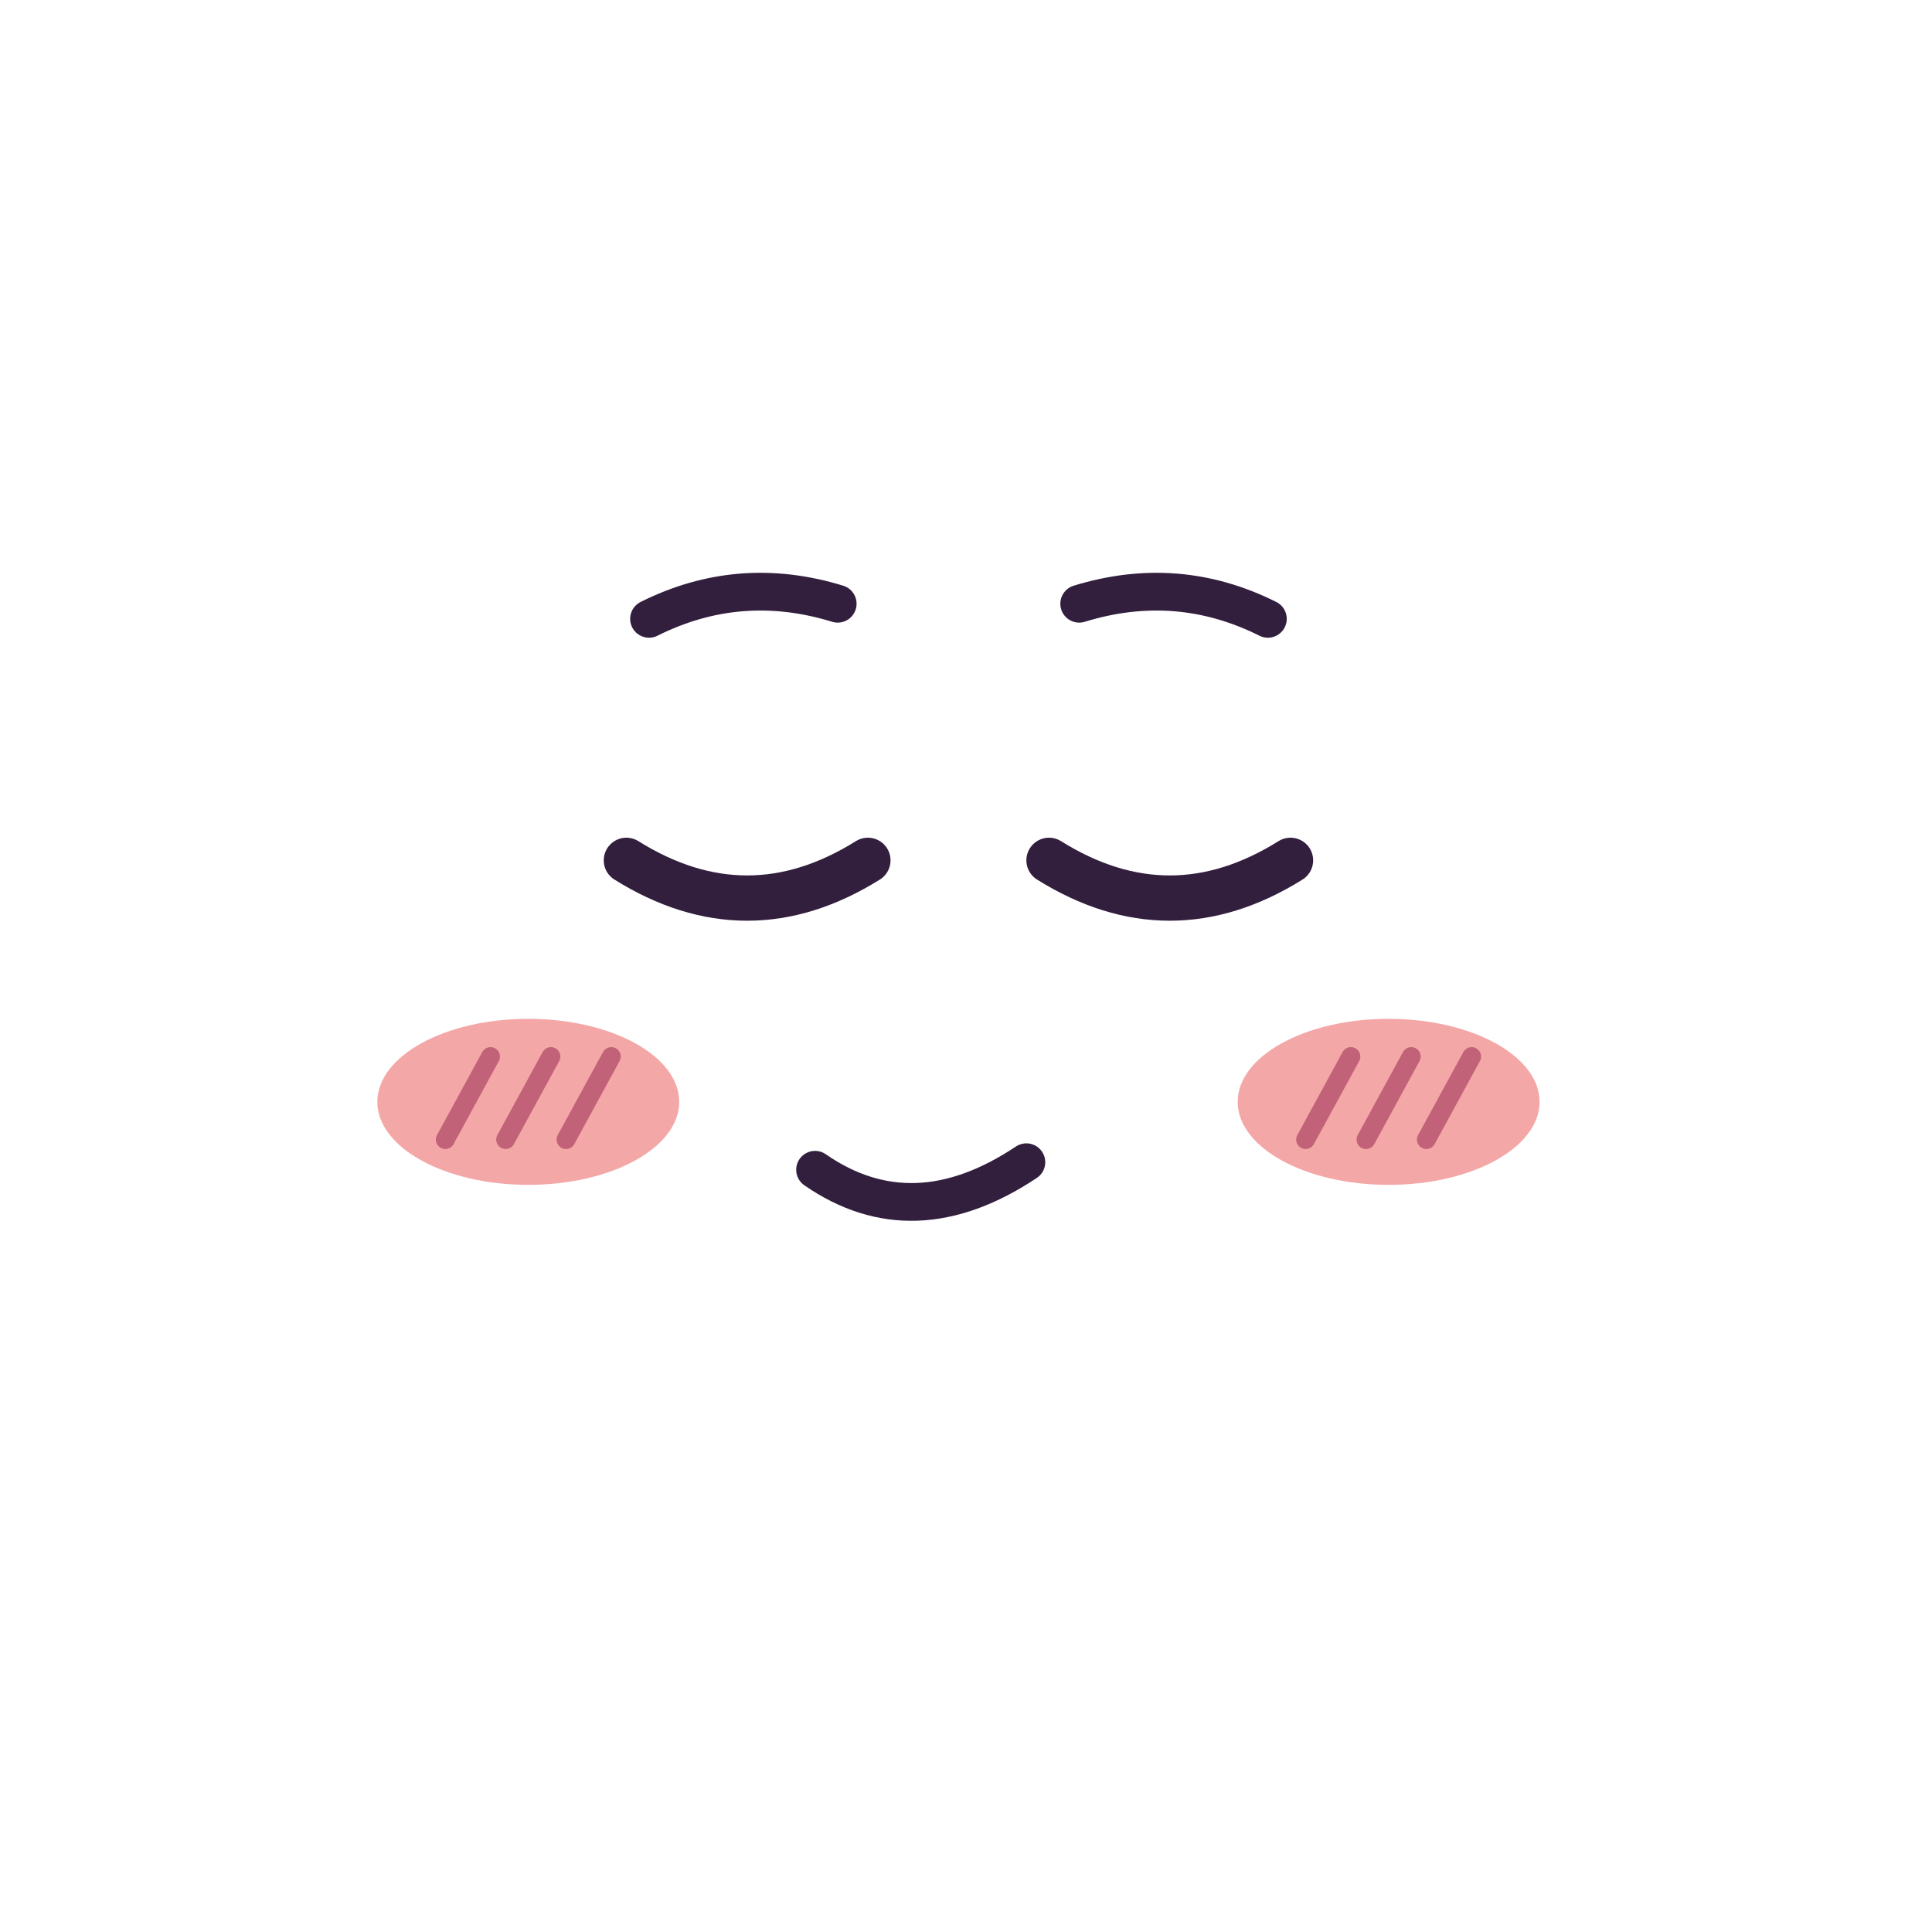
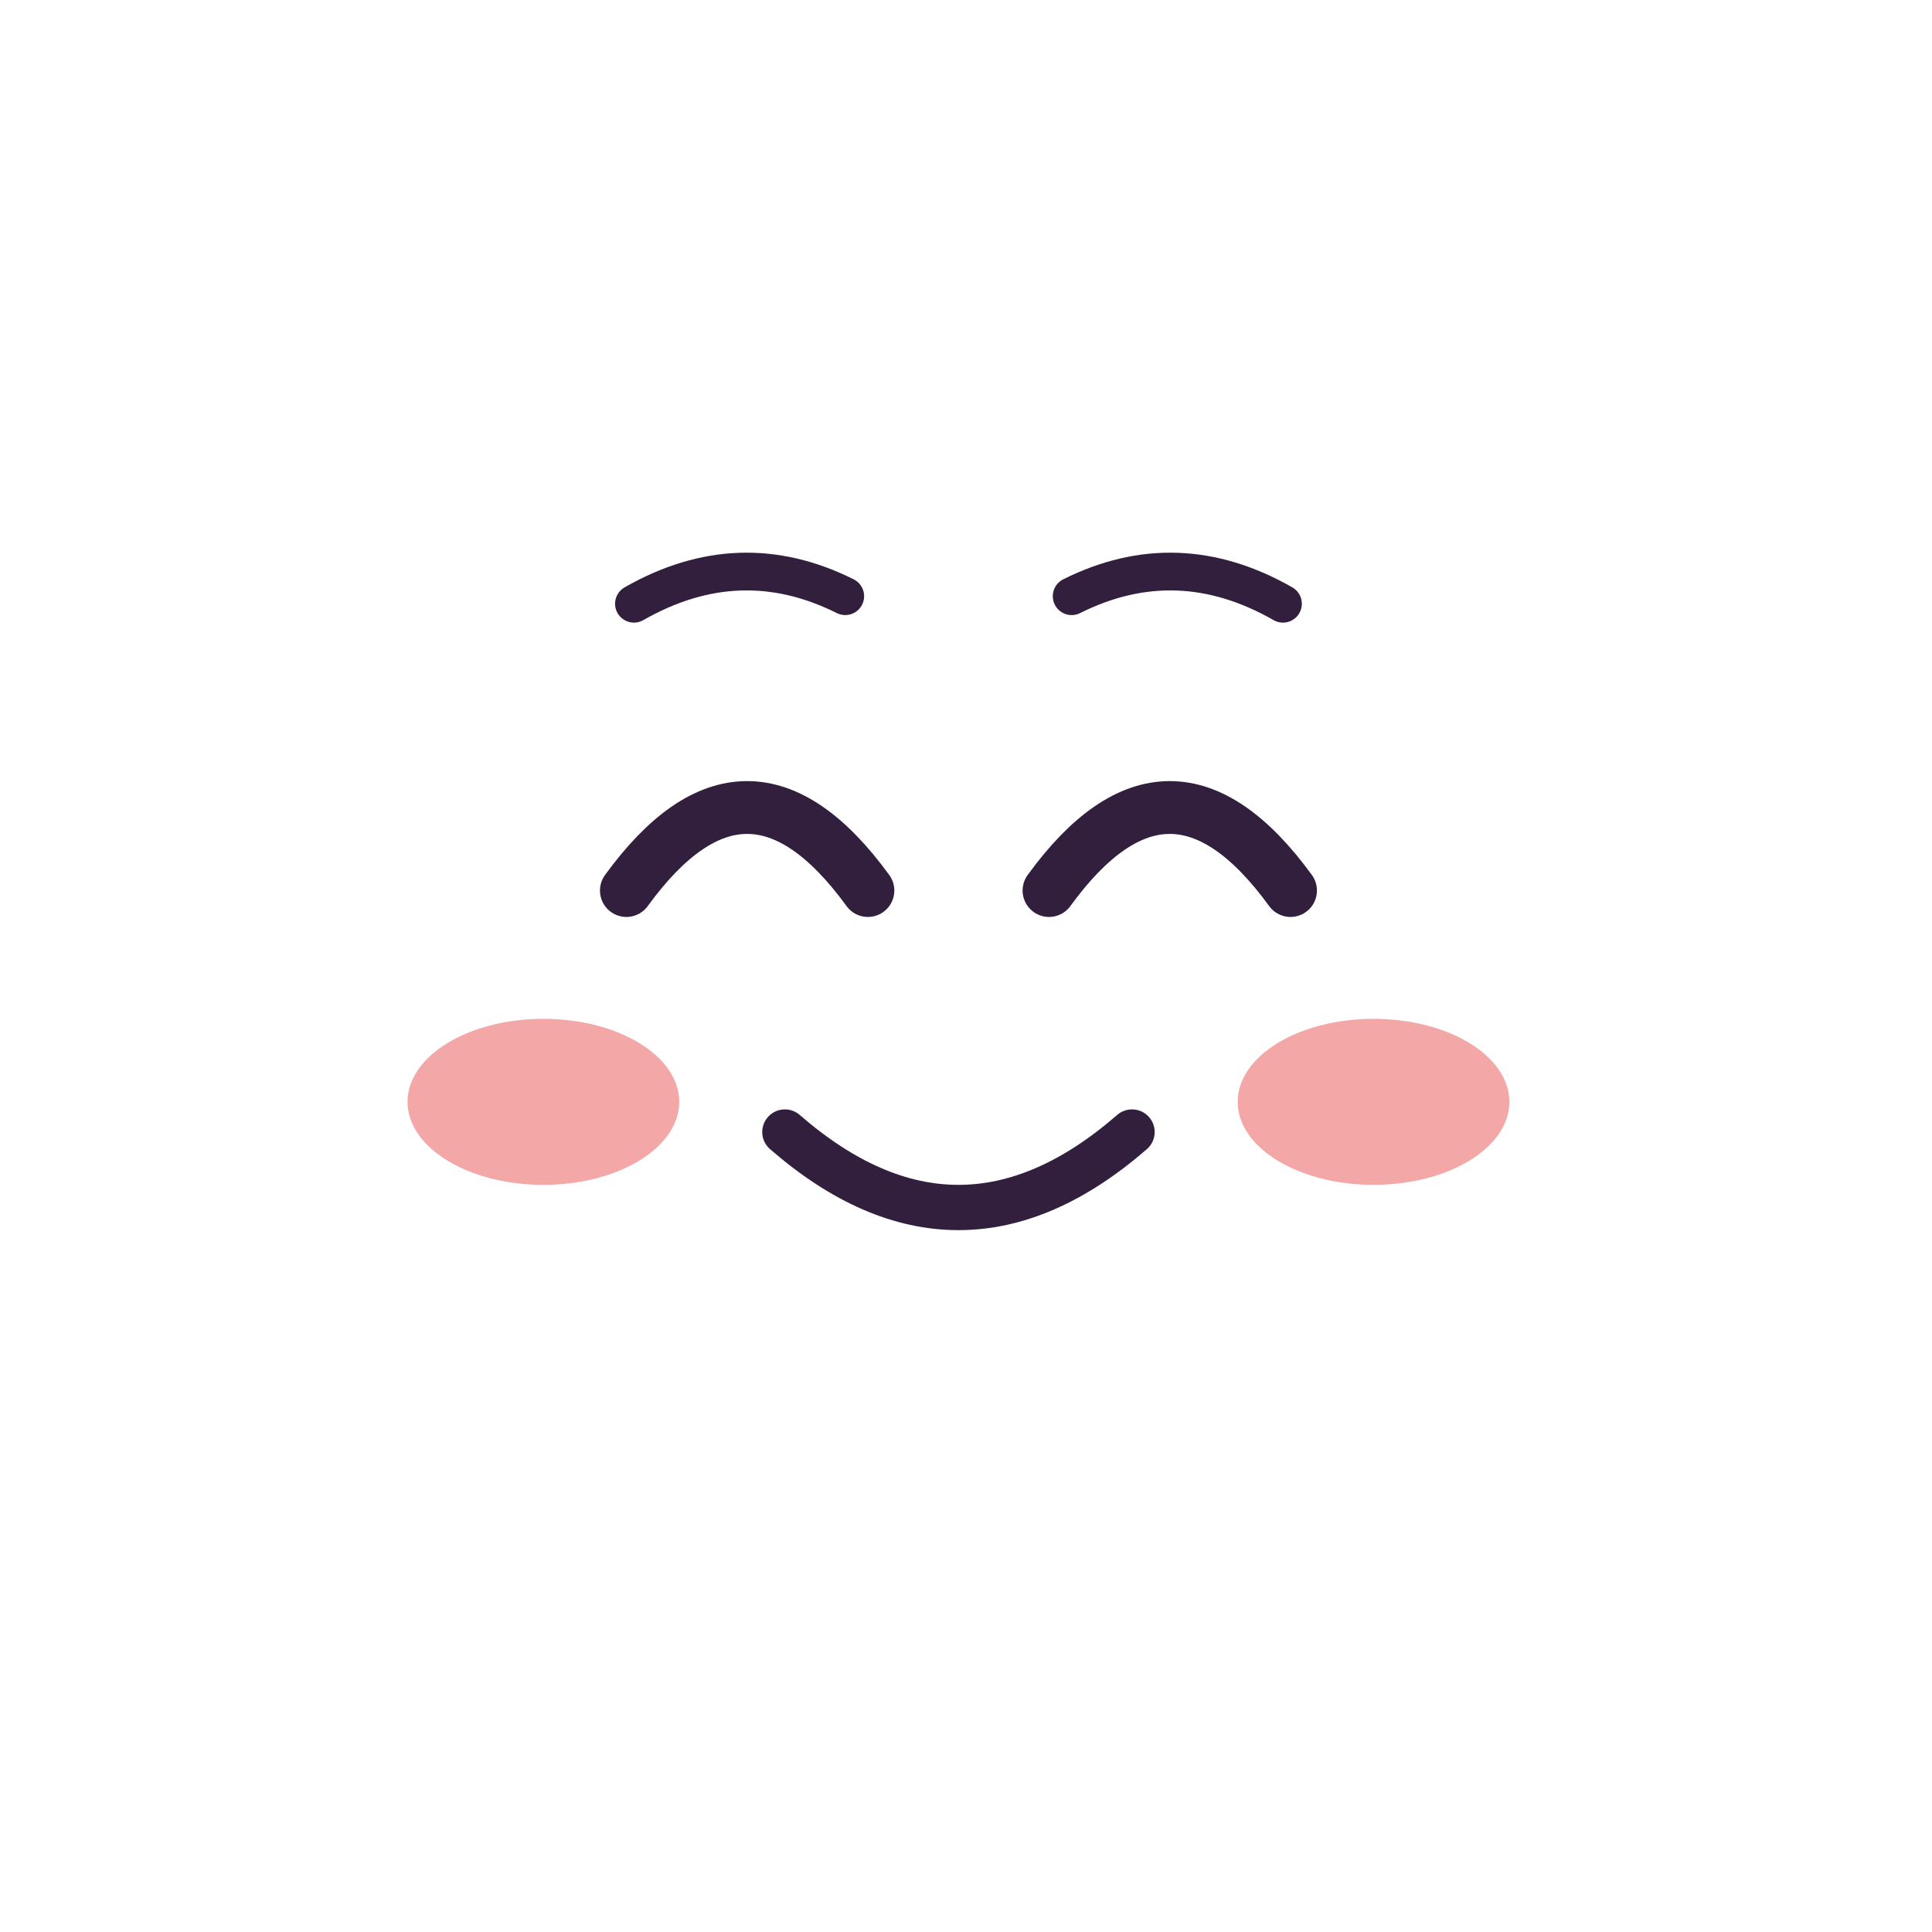
<svg xmlns="http://www.w3.org/2000/svg" width="256" height="256" viewBox="0 0 256 256">
  <g stroke="#321E3D" stroke-width="8" stroke-linecap="round" stroke-linejoin="round">
-     <ellipse cx="70" cy="146" rx="20" ry="11" fill="#F08A8A" stroke="none" opacity=".75" />
-     <path d="M 65 140 L 59 151" fill="none" stroke="#AB4564" stroke-width="2.5" opacity=".7" />
-     <path d="M 73 140 L 67 151" fill="none" stroke="#AB4564" stroke-width="2.5" opacity=".7" />
-     <path d="M 81 140 L 75 151" fill="none" stroke="#AB4564" stroke-width="2.5" opacity=".7" />
-     <ellipse cx="184" cy="146" rx="20" ry="11" fill="#F08A8A" stroke="none" opacity=".75" />
-     <path d="M 179 140 L 173 151" fill="none" stroke="#AB4564" stroke-width="2.5" opacity=".7" />
-     <path d="M 187 140 L 181 151" fill="none" stroke="#AB4564" stroke-width="2.5" opacity=".7" />
-     <path d="M 195 140 L 189 151" fill="none" stroke="#AB4564" stroke-width="2.5" opacity=".7" />
-     <path d="M 83 114 Q 99 124 115 114" fill="none" stroke-width="6" />
-     <path d="M 139 114 Q 155 124 171 114" fill="none" stroke-width="6" />
-     <path d="M 86 82 Q 98 76 111 80" fill="none" stroke-width="5" />
-     <path d="M 143 80 Q 156 76 168 82" fill="none" stroke-width="5" />
-     <path d="M 108 155 Q 121 164 136 154" fill="none" stroke-width="5" />
+     <ellipse cx="72" cy="146" rx="18" ry="11" fill="#F08A8A" stroke="none" opacity=".75" />
+     <ellipse cx="182" cy="146" rx="18" ry="11" fill="#F08A8A" stroke="none" opacity=".75" />
+     <path d="M 83 118 Q 99 96 115 118" fill="none" stroke-width="7" />
+     <path d="M 139 118 Q 155 96 171 118" fill="none" stroke-width="7" />
+     <path d="M 84 80 Q 98 72 112 79" fill="none" stroke-width="5" />
+     <path d="M 142 79 Q 156 72 170 80" fill="none" stroke-width="5" />
+     <path d="M 104 150 Q 127 170 150 150" fill="none" stroke-width="6" />
  </g>
</svg>
